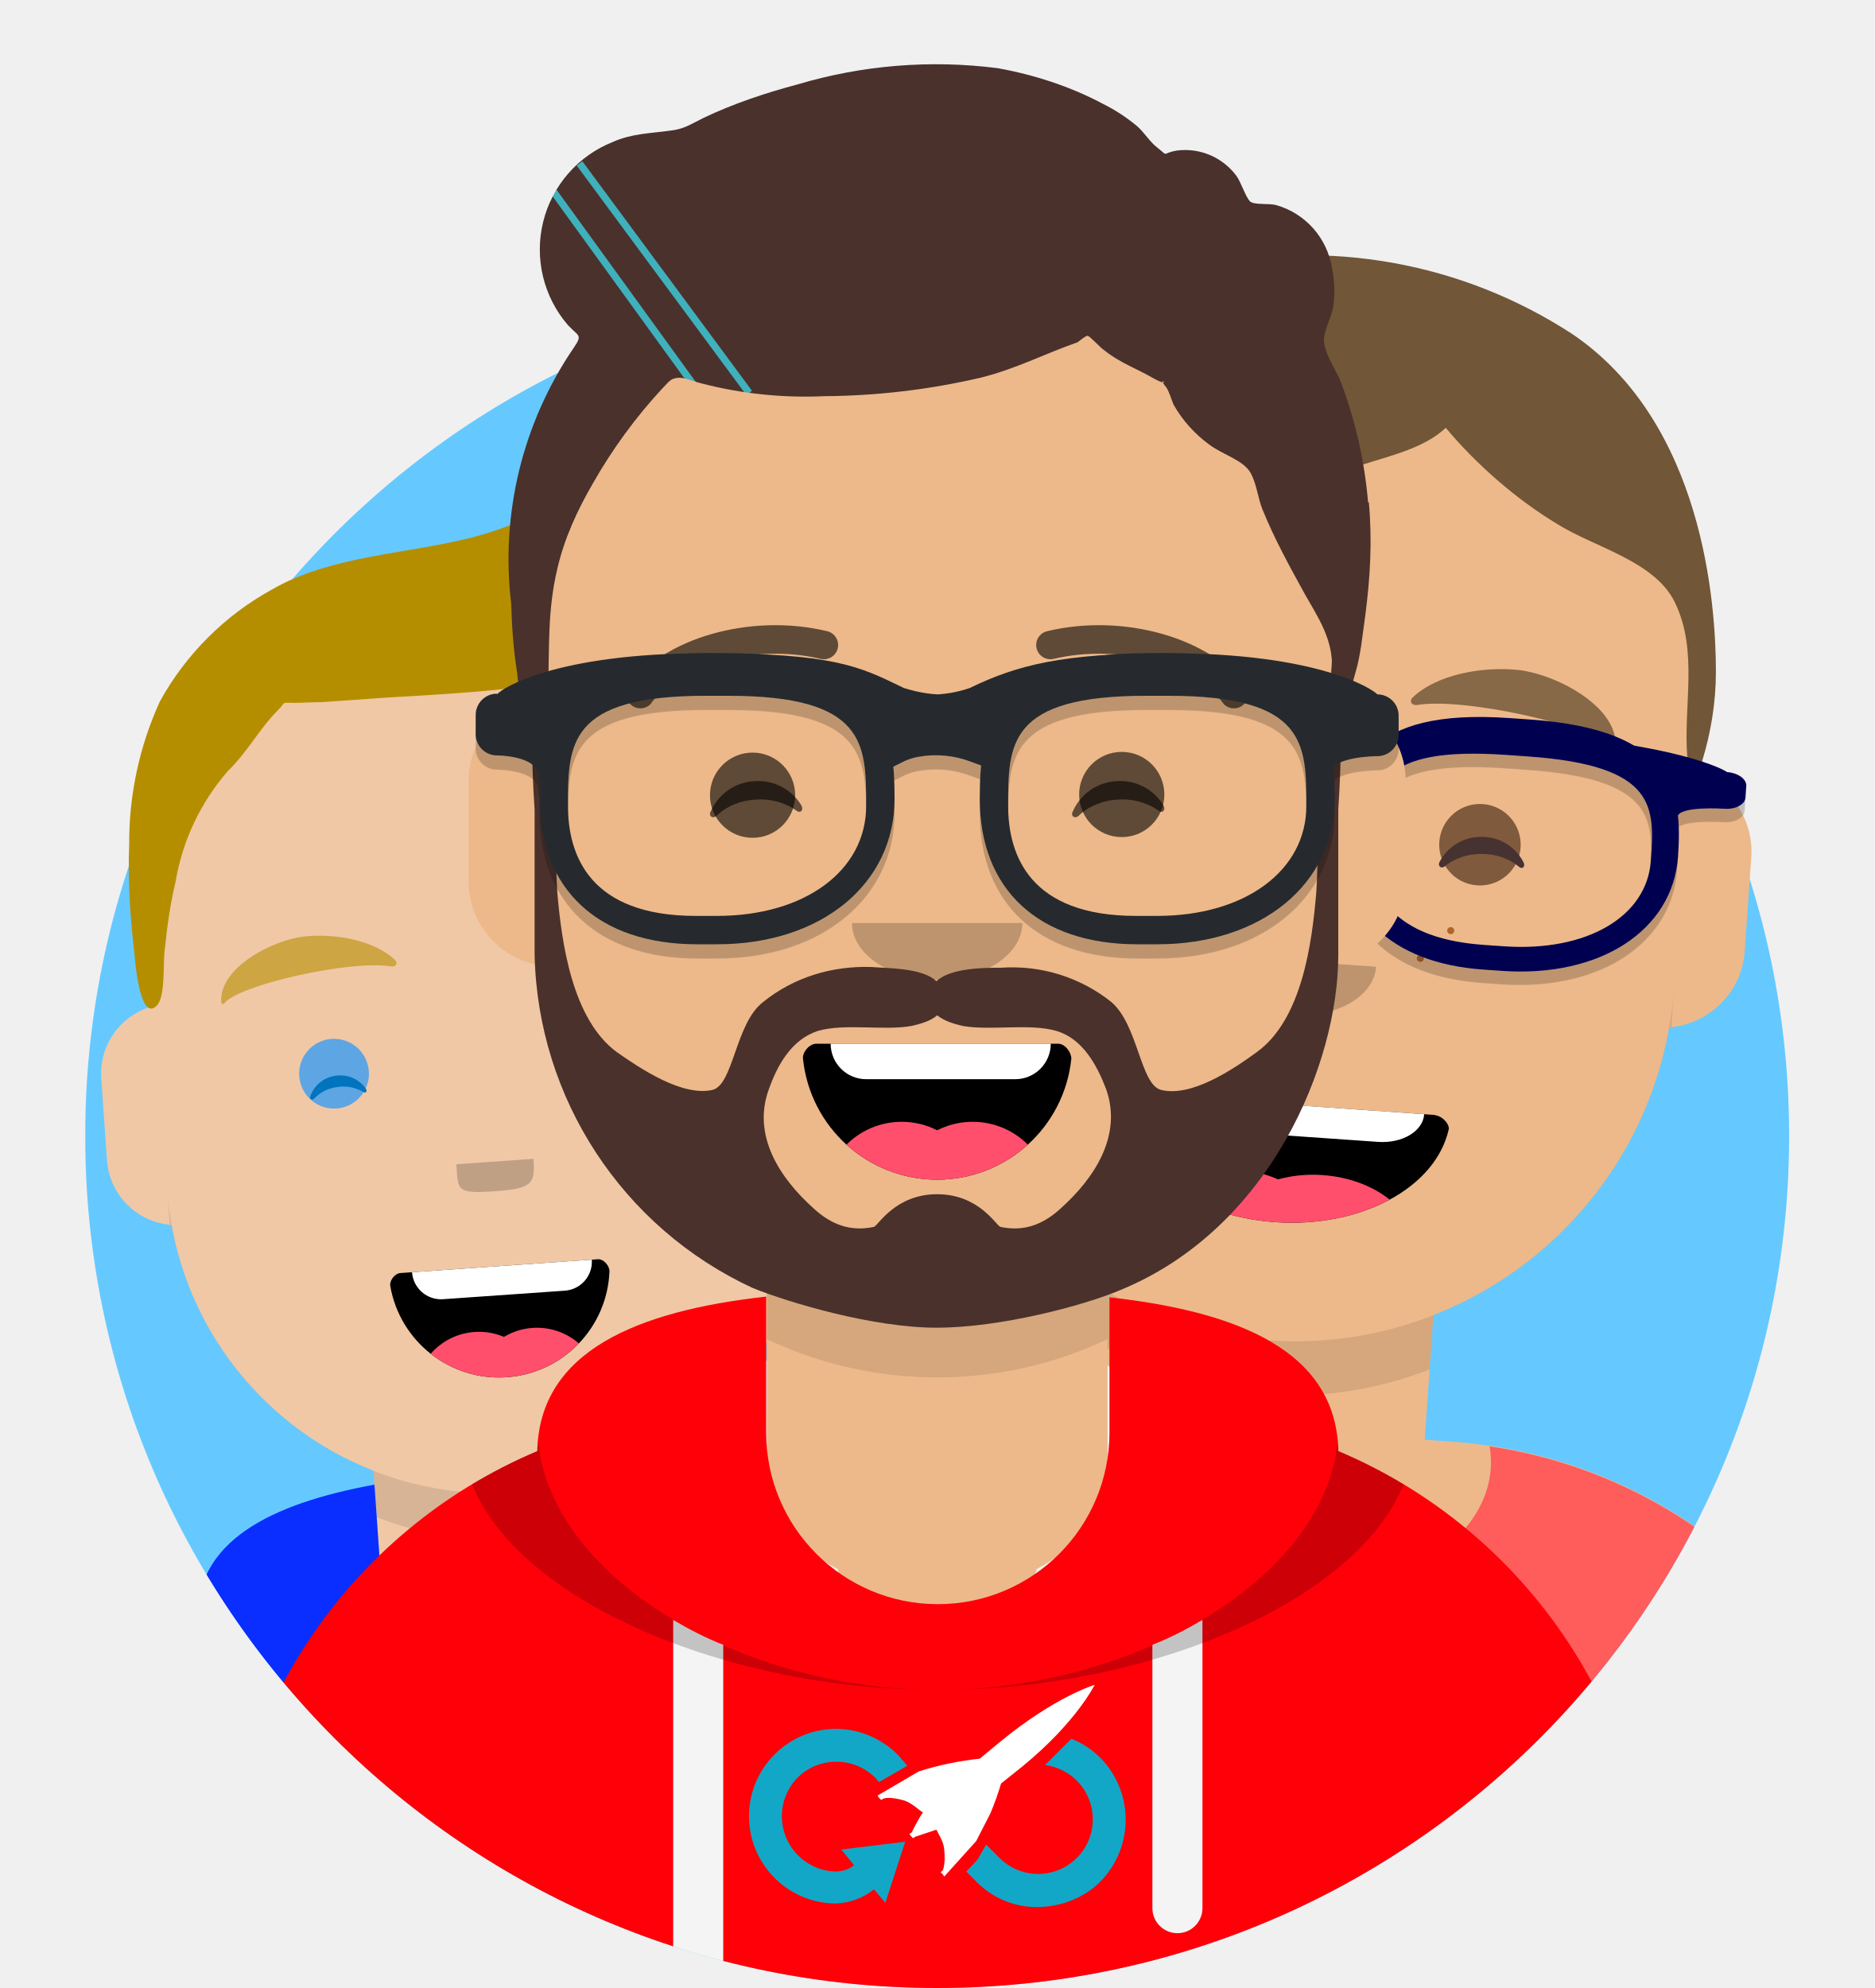
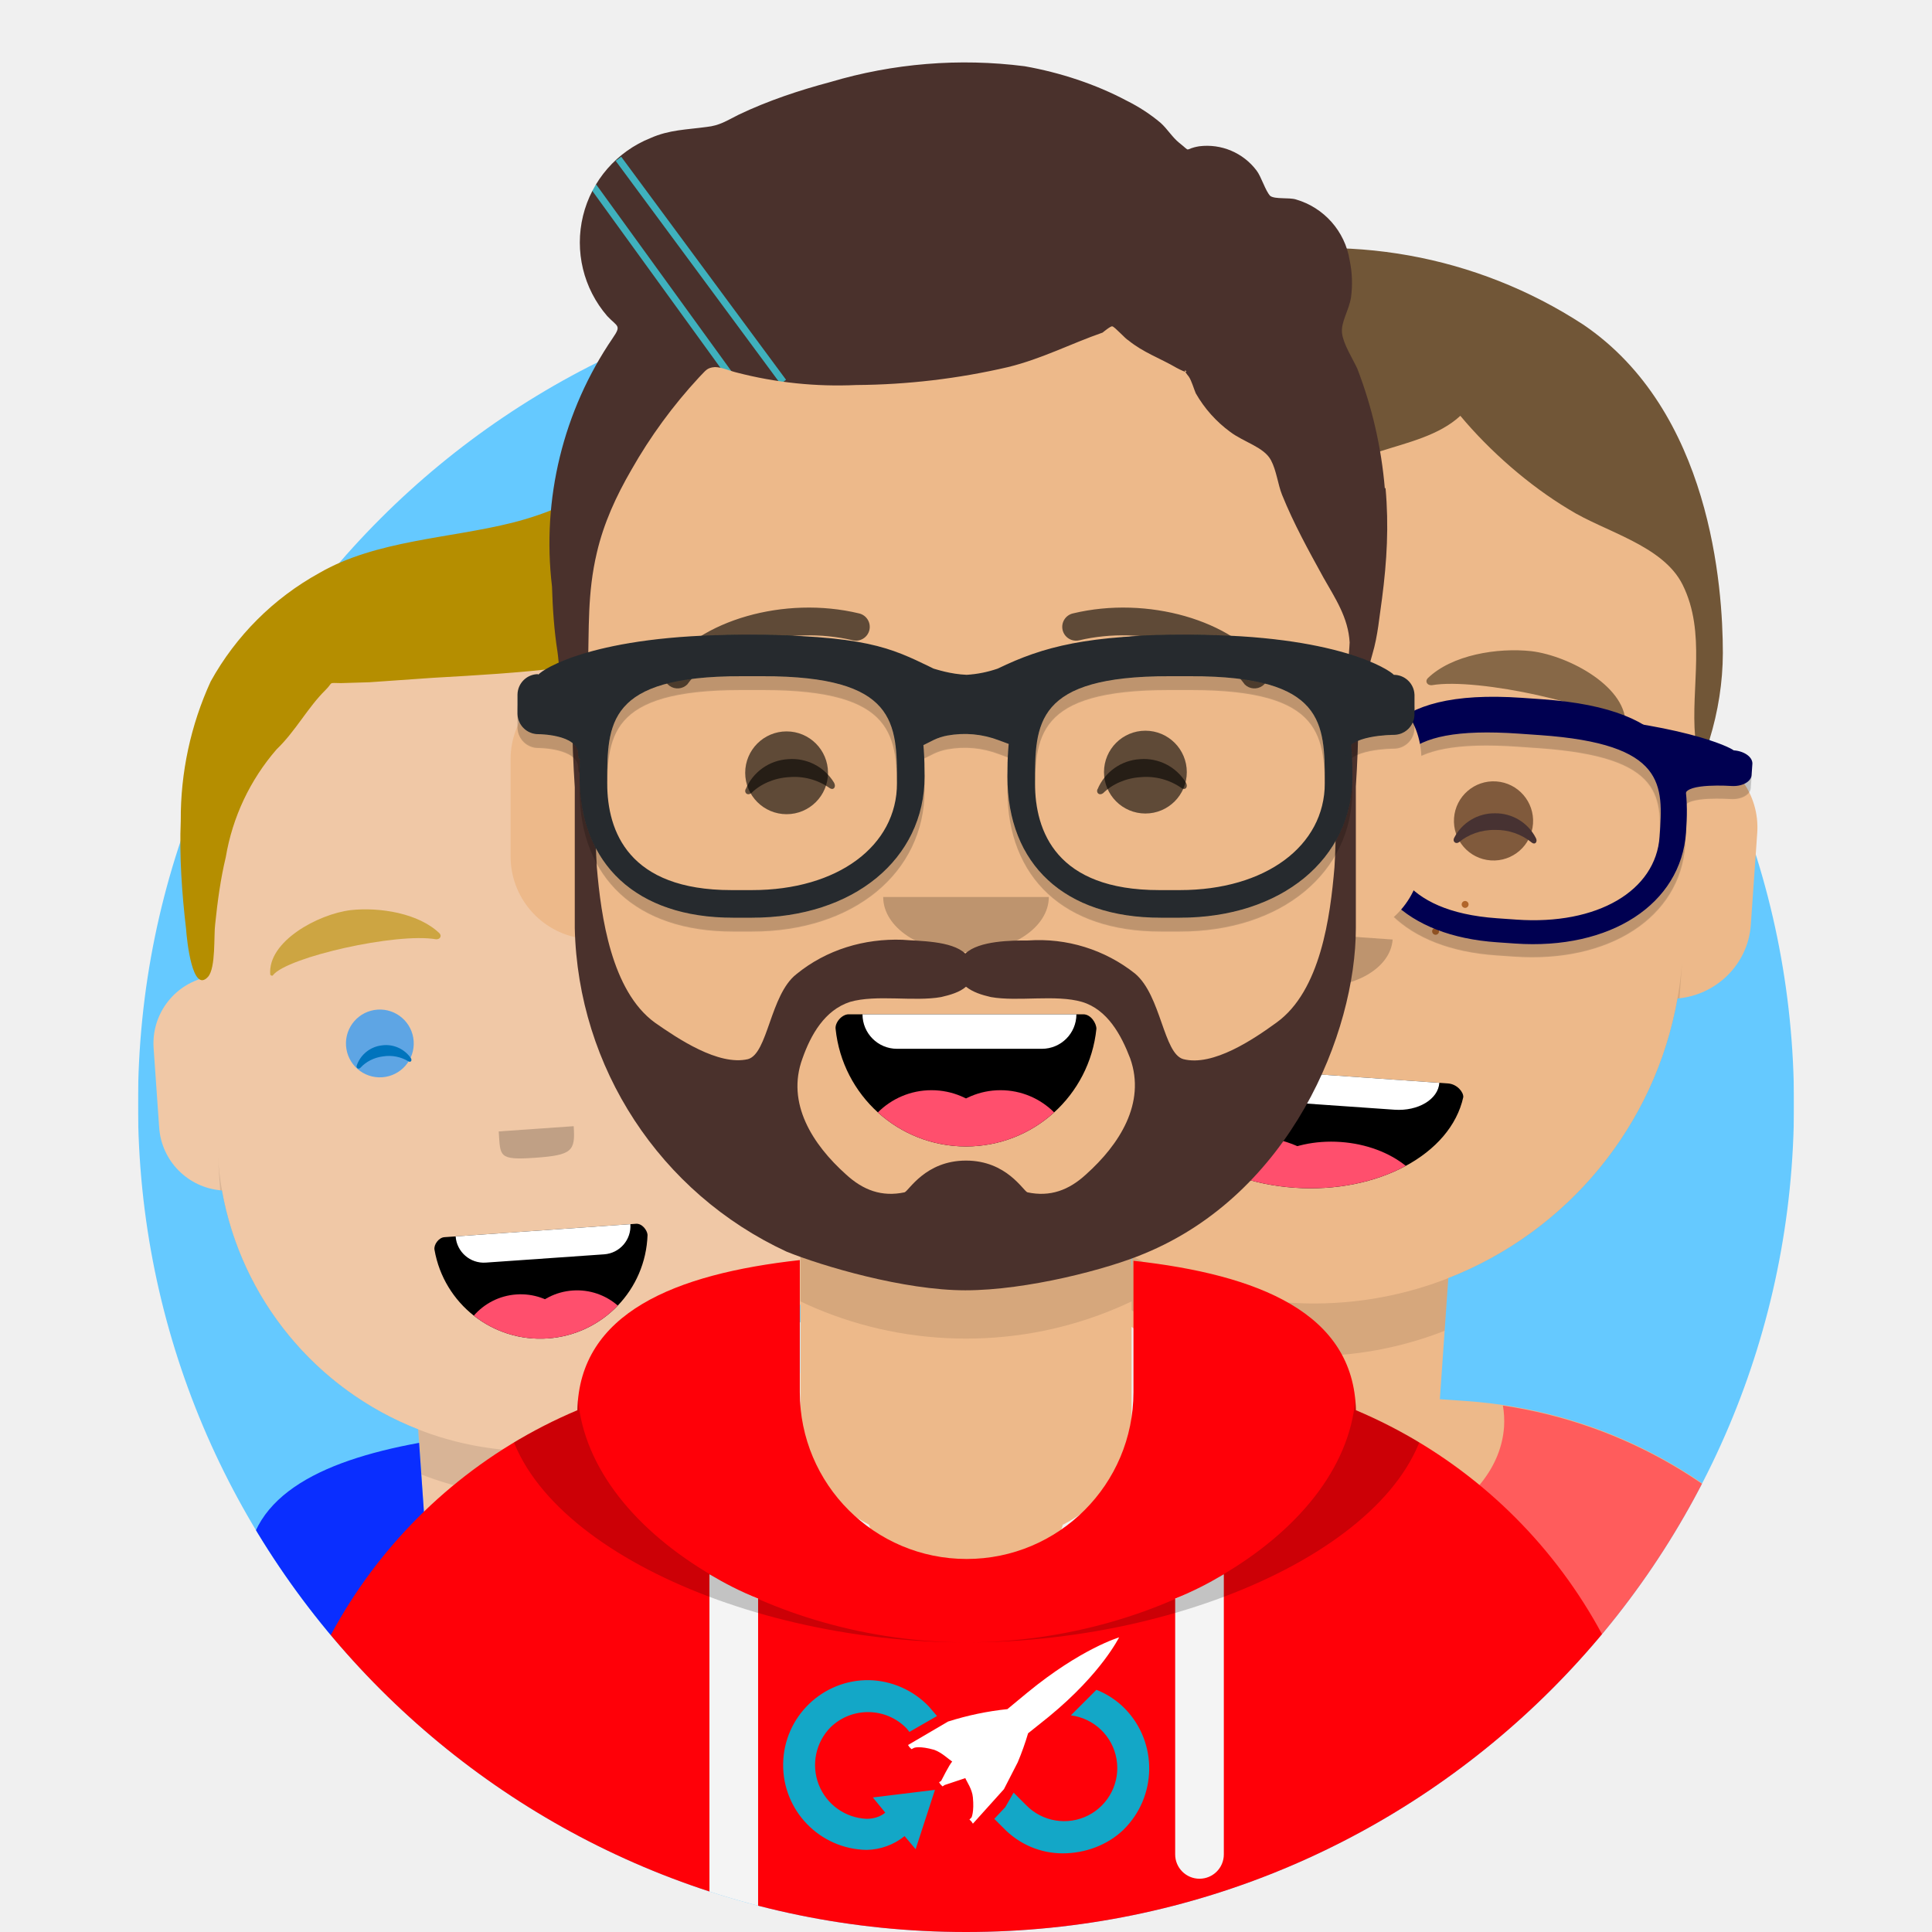
- <svg xmlns="http://www.w3.org/2000/svg" viewBox="0 0 264 280" class="avatar">
+ <svg xmlns="http://www.w3.org/2000/svg" viewBox="0 0 264 280" class="avatar" width="300" height="300">
  <g fill="none" fill-rule="evenodd">
    <g transform="translate(12 40)">
      <mask id="a" fill="#fff">
        <circle cx="120" cy="120" r="120" />
      </mask>
      <circle cx="120" cy="120" r="120" />
      <g mask="url(#a)" fill="#65C9FF">
        <path d="M0 0h240v240H0z" class="bg" />
      </g>
    </g>
    <mask id="b" fill="#fff">
      <path d="M12 160a120 120 0 0 0 240 0h12V0H0v160h12z" />
    </mask>
    <g mask="url(#b)">
      <defs>
        <path d="M0 0h264v280H0z" />
        <path d="M94.3 52h-1 1M86 36.3s0 .2 0 0m107.7 34.5a63 63 0 0 0-4-17.4c-.7-1.5-2-3.5-2.2-5.1-.2-1.6 1-3.3 1.3-5.2a16 16 0 0 0-.2-5.4 11 11 0 0 0-7.8-8.8c-1-.3-3 0-3.7-.5-.7-.7-1.3-2.8-2-3.7a9 9 0 0 0-8.3-3.5c-2.4.4-1 .9-2.9-.5-1-.8-1.7-2-2.7-2.9a24.7 24.7 0 0 0-4.9-3.2c-4.5-2.4-9.7-4.1-14.8-5a68.3 68.3 0 0 0-28.2 2.3c-4.5 1.2-9 2.7-13.2 4.7-1.8.9-2.8 1.6-4.7 1.8-2.9.4-5.4.4-8.1 1.6a16.3 16.3 0 0 0-9 21.2 14.6 14.6 0 0 0 2.7 4.6c1.5 1.6 2.1 1.3.8 3.2a52.8 52.8 0 0 0-5 9.2A65.2 65.2 0 0 0 73 85c.1 3.2.3 6.3.8 9.5.2 1.3.2 3.8 1.2 4.8a2 2 0 0 0 2 .6c1.7-.5 1.1-1.7 1.2-2.9.2-5.9-.1-11 1.3-16.9 1-4.3 2.7-8.2 5-12a72 72 0 0 1 9.8-13.4c1-1 1.1-1.4 2.3-1.5 1 0 2.3.6 3.2.8a58.3 58.3 0 0 0 17.3 1.8 100 100 0 0 0 22-2.6c4.9-1.2 9.1-3.4 13.7-5 0 0 1.2-1 1.4-.9.3 0 2 1.9 2.3 2 2.2 1.8 4.6 2.6 7 4 3 1.6.1-.8 1.8 1.3.4.6.7 1.7 1 2.4a18 18 0 0 0 5 5.6c2 1.5 4.9 2.2 5.9 4.1.8 1.5 1 3.5 1.6 5 1.7 4.2 3.8 8 6 12 1.7 3 3.6 5.8 3.8 9.4 0 1.3-1.1 8.7 1.8 6.5.4-.4 1.3-4.2 1.5-4.8.8-2.7 1-5.4 1.4-8.1.7-5.4 1-10.5.5-16" />
      </defs>
      <mask id="o" fill="#fff">
        <path d="M0 0h264v280H0z" />
      </mask>
      <g class="kids">
        <g mask="url(#mask-4)" transform="matrix(0.95387, 0.066701, -0.066701, 0.95387, 65.14445, 2.5549)" class="z">
          <g transform="translate(32 36)">
            <mask id="c" fill="#fff">
              <path d="M124 144.6V163h4a72 72 0 0 1 72 72v9H0v-9a72 72 0 0 1 72-72h4v-18.4A56 56 0 0 1 44.3 100 12 12 0 0 1 34 88V74a12 12 0 0 1 10-11.8V56a56 56 0 1 1 112 0v6.2A12 12 0 0 1 166 74v14c0 6-4.5 11-10.3 11.9a56 56 0 0 1-31.7 44.7z" />
            </mask>
            <path d="M124 144.6V163h4a72 72 0 0 1 72 72v9H0v-9a72 72 0 0 1 72-72h4v-18.4A56 56 0 0 1 44.3 100 12 12 0 0 1 34 88V74a12 12 0 0 1 10-11.8V56a56 56 0 1 1 112 0v6.2A12 12 0 0 1 166 74v14c0 6-4.5 11-10.3 11.9a56 56 0 0 1-31.7 44.7z" />
            <g mask="url(#c)" fill="#EDB98A">
              <path d="M-32 0h264v244H-32z" />
            </g>
            <path d="M156 79v23a56 56 0 1 1-112 0V79v15a56 56 0 1 0 112 0V79z" fill-opacity=".1" fill="#000" mask="url(#c)" />
          </g>
          <g transform="translate(0 170)">
            <defs>
              <path d="M165.6 29.3A72 72 0 0 1 232 101v8.9H32v-9a72 72 0 0 1 67.4-71.8c-.3 1-.4 2.2-.4 3.3C99 44.4 114 54 132.5 54S166 44.4 166 32.5c0-1.1-.1-2.2-.4-3.2z" />
            </defs>
            <mask id="d" fill="#fff">
              <path d="M165.6 29.3A72 72 0 0 1 232 101v8.9H32v-9a72 72 0 0 1 67.4-71.8 14 14 0 0 0-.4 3.3C99 44.4 114 54 132.5 54S166 44.4 166 32.5a14 14 0 0 0-.4-3.2z" />
            </mask>
            <path d="M165.6 29.3A72 72 0 0 1 232 101v8.9H32v-9a72 72 0 0 1 67.4-71.8 14 14 0 0 0-.4 3.3C99 44.4 114 54 132.5 54S166 44.4 166 32.5a14 14 0 0 0-.4-3.2z" />
            <g mask="url(#d)" fill="#FF5C5C">
              <path d="M0 0h264v110H0z" />
            </g>
            <g fill="#FFF" mask="url(#d)">
              <path d="M140.8 87.7l-7.4 7.9c1-3.6 1.8-7.6 3.2-11 .5-1 .1-1 1-1.5.6-.3 2 0 2.8 0 1.5.1 3.1.3 4.7 0-1.5 1.5-3 3-4.3 4.6m-15.3 4.1c-2.7-3.3-5.4-6.6-8.6-9.3 1.2.1 2.7 0 4 .2 1.9.4 1.8 1 2.7 3 1.5 2.9 3 5.7 4 8.8-.6-1-1.4-1.8-2-2.7m-9.2-12.5c1-1.6 1.2-3 3-3.8 2-1 5.2-.8 7.4-1-1.3 1.6-3 3.2-3.6 5.2-.9-1.7-2-3.2-3.6-4.2-.3 0 1.1 4.6 1.3 4.9-1.7-.1-3.5-.4-5.2-.1l.7-1m16.4-5c1.6 0 3.2.1 4.8.4-1.3 1.7-1.7 3.6-2.1 5.6-.5-2.2-2.2-4.4-3.8-6h1.1m-3.5 1c.3-.1 4.5 5.1 5 5.6l-9.8-.3c1.9-1.5 3-3.7 4.8-5.3m2.7 17.1l-1.2 4c-1.6-4.7-3.9-9.1-6-13.6l10 .3c-.8 3.1-1.9 6.2-2.8 9.3m7.2-17.4a36.2 36.2 0 0 1 4 4.4l1.2 1.7c-2.3-.3-4.6-.2-6.8-.2.5-2 1-4 .6-6.1l1 .2m7.7 5.6c-2.2-2.7-4.4-7.3-7.9-8-3.4-1-7.5-.5-11-.3-3.1.2-8.1-.2-10.8 1.6-1.4.9-2.5 3-3 4.5-.4 1.4.3 2.3-1.2 2.3l2.8 4a78 78 0 0 1 6.5 6.6c2.8 3.3 5.4 8.3 9.1 9.7-.7-.3 2.8-3 3.2-3.4l6.4-6.8 6-6.2c1.4-1.6 1.4-2.2-.1-4M113 72s-1-2-.8-2c-.5-.6-1-1.2-1.8-1.6-.7-.6-4.3-1.1-4.4-1.4 1.5 2.7 4.2 4.1 7 5M128.4 67.2c.1.6.4 1.2.7 1.8.1 0 1-4.2.9-4.5 0-.7-.4-4.5-1.2-4.5-1.3 0-.7 6.5-.4 7.2M155 65c-3 0-9.7 5.9-9 9a3.3 3.3 0 0 0 .5-.3c1.2-1 2.7-2 4-3.2.9-.9 2-1.6 2.8-2.6 0 0 2-2.9 1.7-2.9" />
            </g>
          </g>
          <g fill="#000">
            <g>
              <g transform="matrix(1, 0, 0, 1, 1.045807, 1.332147)">
                <circle cx="107.127" cy="122.596" r="0.523" fill-opacity="1" style="fill: rgba(165, 85, 23, 0.83);" />
                <circle cx="102.947" cy="126.975" r="0.523" fill-opacity="1" style="fill: rgba(165, 85, 23, 0.83);" />
                <circle cx="111.62" cy="126.555" r="0.523" fill-opacity="1" style="fill: rgba(165, 85, 23, 0.83);" />
              </g>
              <g transform="matrix(1, 0, 0, 1, 47.46186, 1.332147)">
                <circle cx="107.127" cy="122.596" r="0.523" fill-opacity="1" style="fill: rgba(165, 85, 23, 0.83);" />
                <circle cx="102.947" cy="126.975" r="0.523" fill-opacity="1" style="fill: rgba(165, 85, 23, 0.83);" />
                <circle cx="111.62" cy="126.555" r="0.523" fill-opacity="1" style="fill: rgba(165, 85, 23, 0.83);" />
              </g>
            </g>
            <g transform="matrix(1.300103, 0, 0, 0.908065, 61.57054, 139.3677)">
              <defs>
                <path d="M35.1 15.1a19 19 0 0 0 37.8 0c0-.8-.8-2.1-1.9-2.1H37c-1 0-2 1.2-1.9 2.1z" />
              </defs>
              <mask id="mask-2" fill="#fff">
                <path d="M35.1 15.1a19 19 0 0 0 37.8 0c0-.8-.8-2.1-1.9-2.1H37c-1 0-2 1.2-1.9 2.1z" />
              </mask>
              <path d="M35.1 15.1a19 19 0 0 0 37.8 0c0-.8-.8-2.1-1.9-2.1H37c-1 0-2 1.2-1.9 2.1z" />
              <rect fill="#FFF" mask="url(#mask-2)" x="39" y="2" width="31" height="16" rx="5" />
              <g mask="url(#mask-2)" fill="#FF4F6D">
                <circle cx="49" cy="35" r="11" />
                <circle cx="59" cy="35" r="11" />
              </g>
            </g>
            <path d="M120 130c0 4.4 5.4 8 12 8s12-3.6 12-8" fill-opacity=".2" />
            <g transform="translate(76 89)" fill-opacity=".6">
              <circle cx="30" cy="22" r="6" class="eye-open" fill-opacity="1" fill="#805a3c" />
              <circle cx="82" cy="22" r="6" class="eye-open" fill-opacity="1" fill="#805a3c" />
            </g>
            <g fill-opacity=".6" class="eyebrows" fill="#7a5c28">
              <path d="M 101.935 84.934 C 96.135 85.234 86.835 89.434 86.935 95.334 C 87.035 95.534 87.335 95.634 87.435 95.434 C 90.235 92.434 109.735 89.434 116.635 91.134 C 117.335 91.234 117.735 90.634 117.335 90.134 C 113.935 86.334 107.135 84.734 101.935 84.934 M 161.935 84.934 C 167.735 85.234 177.035 89.434 176.935 95.334 C 176.835 95.534 176.535 95.634 176.435 95.434 C 173.635 92.434 154.135 89.434 147.235 91.134 C 146.535 91.234 146.135 90.634 146.535 90.134 C 149.935 86.334 156.735 84.734 161.935 84.934" style="fill: rgb(110, 84, 54); fill-opacity: 0.8;" />
            </g>
            <path d="M 99.926 114.001 C 100.947 111.592 103.252 109.974 105.865 109.832 C 108.44 109.625 110.913 110.884 112.261 113.087 C 112.66 113.658 112.261 114.23 111.747 113.887 C 110.087 112.711 108.063 112.165 106.036 112.345 C 103.924 112.459 102.039 113.316 100.725 114.572 C 100.268 114.972 99.698 114.572 99.926 114.001 Z" class="right-eye eye-closed" fill="#473232" />
            <path d="M 152.217 114.001 C 153.238 111.592 155.542 109.974 158.156 109.832 C 160.731 109.625 163.204 110.884 164.553 113.087 C 164.952 113.658 164.553 114.229 164.038 113.887 C 162.378 112.711 160.354 112.165 158.327 112.345 C 156.215 112.459 154.33 113.316 153.016 114.572 C 152.56 114.972 151.989 114.572 152.217 114.001 Z" class="left-eye eye-closed" fill="#473232" />
          </g>
          <defs>
            <path d="M0 0h264v280H0z" />
            <path d="M167.3 35a71.5 71.5 0 0 0-55.3-6c-15 3.8-24 14.7-31.6 30.6-3.8 7.9-6 17.2-6.4 25.9-.1 3.4.3 7 1.3 10.2.3 1.2 2.1 5.4 2.6 2 .2-1.1-.4-2.7-.5-3.9a40.5 40.5 0 0 1 7.4-25c6.4-8.3 17.5-8.8 26.3-13.3-.8 1.4-3.7 3.6-2.7 5.2.7 1.1 3.3.8 4.6.8 3.4-.1 6.7-.7 10-1.2 5.3-.7 10.1-2.2 15-4 4-1.6 8.7-3 11.7-6.2 4.8 5 11.1 9.8 17.4 13 5.6 3 14.6 4.4 18 10.2 4.1 7 2.3 15.4 3.5 22.9.5 2.9 1.6 2.8 2.2.2 1-4.3 1.4-8.8 1.1-13.2-.7-10-4.4-36.5-24.6-48.2z" />
          </defs>
          <g transform="translate(-1)">
            <mask id="f" fill="#fff">
              <path d="M167.3 35a71.5 71.5 0 0 0-55.3-6c-15 3.8-24 14.7-31.6 30.6-3.8 7.9-6 17.2-6.4 25.9-.1 3.4.3 7 1.3 10.2.3 1.2 2.1 5.4 2.6 2 .2-1.1-.4-2.7-.5-3.9a40.2 40.2 0 0 1 1.8-13.3c1.3-4 3-8.3 5.6-11.7 6.4-8.3 17.5-8.8 26.3-13.3-.8 1.4-3.7 3.6-2.7 5.2.7 1.1 3.3.8 4.6.8 3.4-.1 6.7-.7 10-1.2 5.3-.7 10.1-2.2 15-4 4-1.6 8.7-3 11.7-6.2 4.8 5 11.1 9.8 17.4 13 5.6 3 14.6 4.4 18 10.2 4.1 7 2.3 15.4 3.5 22.9.5 2.8 1.6 2.8 2.2.2 1-4.3 1.4-8.8 1.1-13.2-.7-10-4.4-36.5-24.6-48.2z" />
            </mask>
            <path d="M167.3 35a71.5 71.5 0 0 0-55.3-6c-15 3.8-24 14.7-31.6 30.6-3.8 7.9-6 17.2-6.4 25.9-.1 3.4.3 7 1.3 10.2.3 1.2 2.1 5.4 2.6 2 .2-1.1-.4-2.7-.5-3.9a40.2 40.2 0 0 1 1.8-13.3c1.3-4 3-8.3 5.6-11.7 6.4-8.3 17.5-8.8 26.3-13.3-.8 1.4-3.7 3.6-2.7 5.2.7 1.1 3.3.8 4.6.8 3.4-.1 6.7-.7 10-1.2 5.3-.7 10.1-2.2 15-4 4-1.6 8.7-3 11.7-6.2 4.8 5 11.1 9.8 17.4 13 5.6 3 14.6 4.4 18 10.2 4.1 7 2.3 15.4 3.5 22.9.5 2.8 1.6 2.8 2.2.2 1-4.3 1.4-8.8 1.1-13.2-.7-10-4.4-36.5-24.6-48.2z" />
            <g mask="url(#f)" fill="#4A312C">
              <path d="M0 0h264v280H0z" style="fill: rgb(113, 86, 55);" />
            </g>
          </g>
          <g transform="matrix(0.991285, 0, 0, 0.991285, 61.72019, 85.15029)">
            <defs>
              <filter x="-.8%" y="-2.4%" width="101.5%" height="109.8%" filterUnits="objectBoundingBox" id="filter-1">
                <feOffset dy="2" in="SourceAlpha" result="shadowOffsetOuter1" />
                <feColorMatrix values="0 0 0 0 0 0 0 0 0 0 0 0 0 0 0 0 0 0 0.2 0" in="shadowOffsetOuter1" result="shadowMatrixOuter1" />
                <feMerge>
                  <feMergeNode in="shadowMatrixOuter1" />
                  <feMergeNode in="SourceGraphic" />
                </feMerge>
              </filter>
            </defs>
            <g filter="url(#filter-1)" transform="translate(6 7)" fill="#252C2F" fill-rule="nonzero">
              <path d="M 33.913 37.551 L 31.123 37.551 C 17.271 37.551 9 30.497 9 18.775 C 9 9.249 10.793 0 32.419 0 L 35.409 0 C 57.033 0 58.827 9.249 58.827 18.775 C 58.827 29.766 48.562 37.551 33.913 37.551 Z M 32.319 5.495 C 12.987 5.495 12.987 11.723 12.987 19.691 C 12.987 26.102 16.076 33.887 30.924 33.887 L 33.913 33.887 C 46.271 33.887 54.841 28.026 54.841 19.691 C 54.841 11.723 54.841 5.495 35.508 5.495 L 32.319 5.495 Z M 95.698 37.551 L 92.908 37.551 C 79.057 37.551 70.785 30.497 70.785 18.775 C 70.785 9.249 72.579 0 94.204 0 L 97.194 0 C 118.817 0 120.612 9.249 120.612 18.775 C 120.612 29.766 110.347 37.551 95.698 37.551 Z M 94.105 5.495 C 74.772 5.495 74.772 11.723 74.772 19.691 C 74.772 26.102 77.86 33.887 92.708 33.887 L 95.698 33.887 C 108.056 33.887 116.626 28.026 116.626 19.691 C 116.626 11.723 116.626 5.495 97.293 5.495 L 94.105 5.495 Z" style="fill: rgb(0, 0, 81);" />
              <path d="M 3 5.751 C 3.6 5.249 11.2 2.11 32.5 2.11 C 50.4 2.11 54.1 3.303 59.9 5.061 L 60.3 5.186 C 60.7 5.249 62.7 5.688 65.1 5.751 C 66.634 5.691 68.148 5.501 69.6 5.186 C 76.2 3.177 82.6 2.11 97.5 2.11 C 118.8 2.11 126.4 5.312 127 5.751 C 128.619 5.751 129.946 6.556 130 7.572 L 130 9.329 C 130 10.37 128.657 11.213 127 11.213 C 127 11.213 120.1 11.213 120.1 12.971 C 120.1 14.791 118.1 10.334 118.1 9.329 L 118.1 7.572 C 114.6 6.756 108.1 5.061 97.5 5.061 C 89.676 4.892 81.889 5.814 74.7 7.76 L 74.7 9.016 L 72.5 12.343 L 69.8 11.715 C 67.412 11.138 64.817 10.986 62.3 11.275 C 61.644 11.351 61.006 11.477 60.4 11.653 L 57.8 12.469 L 55.1 9.204 L 55.2 7.76 L 55.3 7.634 C 51 6.505 47 5.123 32.5 5.123 C 21.9 5.123 15.5 6.756 11.8 7.634 L 11.8 9.329 C 11.8 10.334 8.8 14.791 8.8 12.971 C 8.8 11.15 3 11.15 3 11.15 C 1.381 11.151 0.054 10.345 0 9.329 L 0 7.572 C 0 6.531 1.343 5.688 3 5.688 Z" style="fill: rgb(0, 0, 81); stroke-width: 1px;" />
            </g>
          </g>
        </g>
        <g mask="url(#mask-4)" transform="matrix(0.816866, -0.057121, 0.057121, 0.816866, -45.93461, 65.79064)" class="g">
          <g transform="translate(32 36)">
            <mask id="g" fill="#fff">
              <path d="M124 144.6V163h4a72 72 0 0 1 72 72v9H0v-9a72 72 0 0 1 72-72h4v-18.4A56 56 0 0 1 44.3 100 12 12 0 0 1 34 88V74a12 12 0 0 1 10-11.8V56a56 56 0 1 1 112 0v6.2A12 12 0 0 1 166 74v14c0 6-4.5 11-10.3 11.9a56 56 0 0 1-31.7 44.7z" />
            </mask>
            <path d="M124 144.6V163h4a72 72 0 0 1 72 72v9H0v-9a72 72 0 0 1 72-72h4v-18.4A56 56 0 0 1 44.3 100 12 12 0 0 1 34 88V74a12 12 0 0 1 10-11.8V56a56 56 0 1 1 112 0v6.2A12 12 0 0 1 166 74v14c0 6-4.5 11-10.3 11.9a56 56 0 0 1-31.7 44.7z" />
            <g mask="url(#g)" fill="#FFDBB4">
              <path d="M-32 0h264v244H-32z" style="fill: rgb(240, 200, 166);" />
            </g>
            <path d="M156 79v23a56 56 0 1 1-112 0V79v15a56 56 0 1 0 112 0V79z" fill-opacity=".1" fill="#000" mask="url(#g)" />
          </g>
          <g transform="translate(0 170)">
            <defs>
              <path d="M108 13c-18 2-31.7 7.6-32 21.6A72 72 0 0 0 32 101v9h200v-9a72 72 0 0 0-44-66.4c-.3-14-14-19.5-32-21.5V32a24 24 0 1 1-48 0V13z" />
            </defs>
            <mask id="h" fill="#fff">
              <path d="M108 13c-18 2-31.7 7.6-32 21.6A72 72 0 0 0 32 101v9h200v-9a72 72 0 0 0-44-66.4c-.3-14-14-19.5-32-21.5V32a24 24 0 1 1-48 0V13z" />
            </mask>
            <path d="M108 13c-18 2-31.7 7.6-32 21.6A72 72 0 0 0 32 101v9h200v-9a72 72 0 0 0-44-66.4c-.3-14-14-19.5-32-21.5V32a24 24 0 1 1-48 0V13z" />
            <g mask="url(#h)" fill="#65C9FF">
              <path d="M0 0h264v110H0z" style="fill: rgb(10, 46, 255);" />
            </g>
            <path d="M102 61.7V110h-7V58.2c2.2 1.3 4.5 2.5 7 3.5zm67-3.5v40.3a3.5 3.5 0 1 1-7 0V61.7c2.5-1 4.8-2.2 7-3.5z" fill="#F4F4F4" mask="url(#h)" />
            <path d="M91 12.7c-15 2.9-25.5 8.5-25.5 19.6C65.5 52 98.5 68 132 68s66.5-16 66.5-35.7c0-11-10.4-16.7-25.5-19.6 9.1 3.4 15 9 15 18.4 0 20.4-27.8 36.9-56 36.9S76 51.5 76 31c0-9.3 5.9-15 15-18.3z" fill-opacity=".2" fill="#000" mask="url(#h)" />
          </g>
          <g fill="#000">
            <g transform="translate(78 134)">
              <defs>
                <path d="M35.1 15.1a19 19 0 0 0 37.8 0c0-.8-.8-2.1-1.9-2.1H37c-1 0-2 1.2-1.9 2.1z" />
              </defs>
              <mask id="i" fill="#fff">
                <path d="M35.1 15.1a19 19 0 0 0 37.8 0c0-.8-.8-2.1-1.9-2.1H37c-1 0-2 1.2-1.9 2.1z" />
              </mask>
              <path d="M35.1 15.1a19 19 0 0 0 37.8 0c0-.8-.8-2.1-1.9-2.1H37c-1 0-2 1.2-1.9 2.1z" />
              <rect fill="#FFF" mask="url(#i)" x="39" y="2" width="31" height="16" rx="5" />
              <g mask="url(#i)" fill="#FF4F6D">
                <circle cx="49" cy="35" r="11" />
                <circle cx="59" cy="35" r="11" />
              </g>
            </g>
            <path d="M125.9 129c0 4.4-.5 5.1 6.1 5.1s7.2-.7 7.2-5.1" fill-opacity=".2" />
            <g transform="translate(76 90)" fill-opacity=".6">
              <circle cx="30" cy="22" r="6" class="eye-open" fill-opacity="1" fill="#5ea5e4" />
              <circle cx="82" cy="22" r="6" class="eye-open" fill="#5ea5e4" fill-opacity="1" />
            </g>
            <g fill-opacity=".6" class="eyebrows" fill="#7a5c28">
              <path d="M102.5 88.1c-5.8.3-15.1 4.5-15 10.4.1.2.4.3.5.1 2.8-3 22.3-6 29.2-4.3.7.1 1.1-.5.7-1-3.4-3.8-10.2-5.4-15.4-5.2M162.5 88.1c5.8.3 15.1 4.5 15 10.4-.1.2-.4.3-.5.1-2.8-3-22.3-6-29.2-4.3-.7.1-1.1-.5-.7-1 3.4-3.8 10.2-5.4 15.4-5.2" style="fill: rgb(181, 142, 0);" />
            </g>
            <path d="M 152.936 115.614 C 153.73 113.738 155.525 112.478 157.559 112.369 C 159.564 112.207 161.489 113.186 162.538 114.902 C 162.85 115.346 162.538 115.792 162.138 115.526 C 160.846 114.61 159.27 114.184 157.693 114.326 C 156.047 114.414 154.581 115.081 153.557 116.058 C 153.201 116.37 152.757 116.058 152.936 115.614 Z" class="left-eye eye-closed" fill="#0074bd" />
            <path d="M 101.645 115.614 C 102.44 113.738 104.234 112.479 106.269 112.369 C 108.273 112.207 110.198 113.187 111.248 114.902 C 111.559 115.347 111.248 115.792 110.848 115.525 C 109.555 114.61 107.98 114.184 106.402 114.325 C 104.757 114.413 103.29 115.08 102.268 116.058 C 101.912 116.37 101.468 116.058 101.645 115.614 Z" class="right-eye eye-closed" fill="#0074bd" />
          </g>
          <defs>
            <path d="M0 0h264v280H0z" />
            <path d="M180.1 40c-2.7-2.9-6-5.3-9-7.7l-2-1.6c-.2-.1-1.8-1.2-2-1.6-.4-1-.2-.3-.1-1.5 0-1.4 3.1-5.7.8-6.7-1-.4-2.8.8-3.7 1.1-1.9.8-3.8 1.4-5.8 2 1-2 2.8-5.6-.6-4.6-2.6.7-5 2.7-7.6 3.7.8-1.5 4.3-5.9 1.2-6.1-1 0-3.8 1.8-4.9 2.1-3.1 1.2-6.3 2-9.6 2.6-11.2 2-24.3 1.4-34.7 6.5A49 49 0 0 0 81.6 46a58.4 58.4 0 0 0-7 24.2c-.7 6.3-.7 12.8-.4 19.2 0 2 .3 11.6 3.3 8.7 1.5-1.5 1.5-7.3 1.9-9.2.7-4 1.5-7.9 2.7-11.7a38.9 38.9 0 0 1 10.3-18.4c3.6-3 6-7 9.4-9.9 1.5-1.3.4-1.2 2.8-1l5 .2h11.3c7.7.1 15.3.2 23-.2l10.1-.6c1.9-.1 5.3-1.4 6.8-.4 1.4.8 3 3.6 4 4.7 2.4 2.7 5.2 4.7 8 7A29.8 29.8 0 0 1 183.6 76c1.8 7.2 1.3 13.8 3.5 20.8.4 1.2 1.4 3.3 2.7 1.4.2-.3.2-2.3.2-3.4 0-4.5 1.1-7.9 1.1-12.4 0-13.9-.5-32-10.9-42.5z" />
          </defs>
          <mask id="j" fill="#fff">
            <path d="M0 0h264v280H0z" />
          </mask>
          <g mask="url(#j)">
            <path d="M179.2 40c-2.8-2.9-6-5.3-9.1-7.7l-2-1.6c-.2-.1-1.8-1.2-2-1.6-.4-1-.2-.3-.1-1.5 0-1.4 3.1-5.7.8-6.7-1-.4-2.8.8-3.7 1.1-1.9.8-3.8 1.4-5.8 2 1-2 2.8-5.6-.6-4.6-2.6.7-5 2.7-7.6 3.7.8-1.5 4.3-5.9 1.2-6.1-1 0-3.8 1.8-4.9 2.1a56 56 0 0 1-9.6 2.6c-11.2 2-24.3 1.4-34.7 6.5A49 49 0 0 0 80.6 46a58.4 58.4 0 0 0-7 24.2c-.7 6.3-.7 12.8-.4 19.2 0 2 .3 11.6 3.3 8.7 1.5-1.5 1.5-7.3 1.9-9.2.7-4 1.5-7.9 2.7-11.7a38.9 38.9 0 0 1 10.3-18.4c3.6-3 6-7 9.4-9.9 1.5-1.3.4-1.2 2.8-1l5 .2h11.3c7.7.1 15.3.2 23-.2l10.1-.6c1.9-.1 5.3-1.4 6.8-.4 1.4.8 3 3.6 4 4.7 2.4 2.7 5.2 4.7 8 7A29.8 29.8 0 0 1 182.6 76c1.8 7.2 1.3 13.8 3.5 20.8.4 1.2 1.4 3.3 2.7 1.4.2-.3.2-2.3.2-3.4 0-4.5 1.1-7.9 1.1-12.4 0-13.9-.5-32-10.8-42.5z" />
            <g mask="url(#k)" fill="#724133" transform="translate(-1)">
              <path d="M0 0h264v280H0z" style="fill: rgb(181, 142, 0);" />
            </g>
            <g transform="translate(-1)">
              <mask id="k" fill="#fff">
                <path d="M180.2 40c-2.8-2.9-6-5.3-9.1-7.7l-2-1.6c-.2-.1-1.8-1.2-2-1.6-.4-1-.2-.3-.1-1.5 0-1.4 3.1-5.7.8-6.7-1-.4-2.8.8-3.7 1.1-1.9.8-3.8 1.4-5.8 2 1-2 2.8-5.6-.6-4.6-2.6.7-5 2.7-7.6 3.7.8-1.5 4.3-5.9 1.2-6.1-1 0-3.8 1.8-4.9 2.1a56 56 0 0 1-9.6 2.6c-11.2 2-24.3 1.4-34.7 6.5A49 49 0 0 0 81.6 46a58.4 58.4 0 0 0-7 24.2c-.7 6.3-.7 12.8-.4 19.2 0 2 .3 11.6 3.3 8.7 1.5-1.5 1.5-7.3 1.9-9.2.7-4 1.5-7.9 2.7-11.7a38.9 38.9 0 0 1 10.3-18.4c3.6-3 6-7 9.4-9.9 1.5-1.3.4-1.2 2.8-1l5 .2h11.3c7.7.1 15.3.2 23-.2l10.1-.6c1.9-.1 5.3-1.4 6.8-.4 1.4.8 3 3.6 4 4.7 2.4 2.7 5.2 4.7 8 7A29.8 29.8 0 0 1 183.6 76c1.8 7.2 1.3 13.8 3.5 20.8.4 1.2 1.4 3.3 2.7 1.4.2-.3.2-2.3.2-3.4 0-4.5 1.1-7.9 1.1-12.4 0-13.9-.5-32-10.8-42.5z" />
              </mask>
            </g>
          </g>
        </g>
      </g>
      <g class="boris">
        <g transform="translate(32 36)">
          <mask id="l" fill="#fff">
            <path d="M124 144.6V163h4a72 72 0 0 1 72 72v9H0v-9a72 72 0 0 1 72-72h4v-18.4A56 56 0 0 1 44.3 100 12 12 0 0 1 34 88V74a12 12 0 0 1 10-11.8V56a56 56 0 1 1 112 0v6.2A12 12 0 0 1 166 74v14c0 6-4.5 11-10.3 11.9a56 56 0 0 1-31.7 44.7z" />
          </mask>
          <path d="M124 144.6V163h4a72 72 0 0 1 72 72v9H0v-9a72 72 0 0 1 72-72h4v-18.4A56 56 0 0 1 44.3 100 12 12 0 0 1 34 88V74a12 12 0 0 1 10-11.8V56a56 56 0 1 1 112 0v6.2A12 12 0 0 1 166 74v14c0 6-4.5 11-10.3 11.9a56 56 0 0 1-31.7 44.7z" />
          <g mask="url(#l)" fill="#EDB98A">
            <path d="M-32 0h264v244H-32z" />
          </g>
          <path d="M156 79v23a56 56 0 1 1-112 0V79v15a56 56 0 1 0 112 0V79z" fill-opacity=".1" fill="#000" mask="url(#l)" />
        </g>
        <g transform="translate(0 170)" class="bs-shirt">
          <defs>
            <path d="M105.2 29H104a72 72 0 0 0-72 72v9h200v-9a72 72 0 0 0-72-72h-1.2l.2 3c0 13.9-12 25-27 25S105 46 105 32c0-1 0-2 .2-3z" />
          </defs>
          <mask id="m" fill="#fff">
            <path d="M105.2 29H104a72 72 0 0 0-72 72v9h200v-9a72 72 0 0 0-72-72h-1.2l.2 3c0 13.9-12 25-27 25S105 46 105 32c0-1 0-2 .2-3z" />
          </mask>
          <path d="M105.2 29H104a72 72 0 0 0-72 72v9h200v-9a72 72 0 0 0-72-72h-1.2l.2 3c0 13.9-12 25-27 25S105 46 105 32c0-1 0-2 .2-3z" />
          <g mask="url(#m)" fill="#FF488E">
            <path d="M0 0h264v110H0z" class="shirt" />
          </g>
          <path d="M156 22.3c6.2 4.5 10 10.8 10 17.7 0 7.2-4.1 13.7-10.8 18.3l-5.6-4.4-4.6.3 1-3.1V51c6-3.1 10-8.3 10-14.1V22.3zm-48-.7c-6.8 4.6-11 11.1-11 18.4 0 7.4 4.4 14 11.3 18.7l6.1-4.8 4.6.3-1-3.1V51c-6-3.1-10-8.3-10-14.1V21.6z" fill="#F2F2F2" />
        </g>
        <g transform="matrix(1.007409, 0, 0, 1.007409, -0.88548, 169.5236)" class="bs-hoodie">
          <defs>
            <path d="M108 13c-18 2-31.7 7.6-32 21.6A72 72 0 0 0 32 101v9h200v-9a72 72 0 0 0-44-66.4c-.3-14-14-19.5-32-21.5V32a24 24 0 1 1-48 0V13z" />
          </defs>
          <mask id="mask-1" fill="#fff">
            <path d="M108 13c-18 2-31.7 7.6-32 21.6A72 72 0 0 0 32 101v9h200v-9a72 72 0 0 0-44-66.4c-.3-14-14-19.5-32-21.5V32a24 24 0 1 1-48 0V13z" />
          </mask>
          <path d="M108 13c-18 2-31.7 7.6-32 21.6A72 72 0 0 0 32 101v9h200v-9a72 72 0 0 0-44-66.4c-.3-14-14-19.5-32-21.5V32a24 24 0 1 1-48 0V13z" />
          <g mask="url(#mask-1)" fill="#65C9FF">
            <path d="M0 0h264v110H0z" style="fill: rgb(255, 0, 8);" />
          </g>
          <path d="M102 61.7V110h-7V58.2c2.2 1.3 4.5 2.5 7 3.5zm67-3.5v40.3a3.5 3.5 0 1 1-7 0V61.7c2.5-1 4.8-2.2 7-3.5z" fill="#F4F4F4" mask="url(#mask-1)" />
          <path d="M91 12.7c-15 2.9-25.5 8.5-25.5 19.6C65.5 52 98.5 68 132 68s66.5-16 66.5-35.7c0-11-10.4-16.7-25.5-19.6 9.1 3.4 15 9 15 18.4 0 20.4-27.8 36.9-56 36.9S76 51.5 76 31c0-9.3 5.9-15 15-18.3z" fill-opacity=".2" fill="#000" mask="url(#mask-1)" />
        </g>
        <g fill="#000">
          <g transform="translate(78 134)">
            <defs>
              <path d="M35.1 15.1a19 19 0 0 0 37.8 0c0-.8-.8-2.1-1.9-2.1H37c-1 0-2 1.2-1.9 2.1z" />
            </defs>
            <mask id="n" fill="#fff">
              <path d="M35.1 15.1a19 19 0 0 0 37.8 0c0-.8-.8-2.1-1.9-2.1H37c-1 0-2 1.2-1.9 2.1z" />
            </mask>
            <path d="M35.1 15.1a19 19 0 0 0 37.8 0c0-.8-.8-2.1-1.9-2.1H37c-1 0-2 1.2-1.9 2.1z" />
            <rect fill="#FFF" mask="url(#n)" x="39" y="2" width="31" height="16" rx="5" />
            <g mask="url(#n)" fill="#FF4F6D">
              <g transform="translate(38 24)">
                <circle cx="11" cy="11" r="11" />
                <circle cx="21" cy="11" r="11" />
              </g>
            </g>
          </g>
          <path d="M120 130c0 4.4 5.4 8 12 8s12-3.6 12-8" fill-opacity=".2" />
          <g transform="translate(76 90)" fill-opacity=".6">
            <circle cx="30" cy="22" r="6" class="right-eye eye-open" />
            <circle cx="56" cy="-18.1" r="6" transform="translate(26 40)" class="left-eye eye-open" />
            <path d="M 75.057 24.409 C 76.1 21.885 78.494 20.18 81.22 20.023 C 83.893 19.809 86.459 21.114 87.858 23.401 C 88.213 23.994 87.858 24.586 87.265 24.231 C 85.542 23.011 83.441 22.443 81.339 22.63 C 79.206 22.749 77.191 23.638 75.887 24.942 C 75.354 25.357 74.821 24.942 75.057 24.349 Z" class="left-eye eye-closed" />
            <path d="M 24.058 24.408 C 25.1 21.885 27.495 20.181 30.221 20.023 C 32.894 19.808 35.46 21.114 36.858 23.401 C 37.214 23.994 36.858 24.586 36.266 24.231 C 34.543 23.011 32.442 22.443 30.34 22.631 C 28.206 22.749 26.192 23.638 24.888 24.942 C 24.355 25.357 23.821 24.942 24.058 24.349 Z" class="right-eye eye-closed" />
          </g>
          <path d="M91.6 99.2c4-5.6 14.7-8.6 24-6.4a2 2 0 0 0 .9-3.9c-10.8-2.6-23.2 1-28.1 8a2 2 0 0 0 3.2 2.3zm80.8 0c-4-5.6-14.7-8.6-24-6.4a2 2 0 0 1-.9-3.9c10.8-2.6 23.2 1 28.1 8a2 2 0 0 1-3.2 2.3z" class="eyebrows" fill-rule="nonzero" fill-opacity=".6" />
        </g>
        <g mask="url(#o)">
          <g transform="translate(-1)">
            <g transform="translate(49 72)">
              <defs>
                <path d="M101.4 98.2c-2.5 2.3-5.2 3.3-8.5 2.6-.6-.2-3-4.6-8.9-4.6s-8.3 4.4-8.9 4.6c-3.3.7-6-.3-8.5-2.6-4.8-4.3-8.7-10.3-6.3-16.8 1.2-3.4 3.2-7 6.9-8.2 3.8-1.1 9.3 0 13.2-.7 1.3-.3 2.7-.7 3.6-1.5 1 .8 2.3 1.2 3.6 1.5 3.9.7 9.4-.4 13.2.7 3.7 1.1 5.7 4.8 7 8.2 2.3 6.5-1.6 12.5-6.4 16.8M140.1 26c-3.4 8.4-2.1 18.9-2.7 27.7-.6 7.1-2 17.9-8.4 22.5-3.3 2.4-9.2 6.4-13.5 5.3-2.9-.8-3.2-9.2-7-12.4A22.4 22.4 0 0 0 93 64.3c-2.3 0-7.1 0-9.1 1.9-2-1.9-6.8-1.8-9.1-2-5.5-.2-11 1.4-15.4 5-3.8 3-4.1 11.5-7 12.3-4.3 1-10.2-3-13.5-5.3-6.3-4.6-7.8-15.4-8.4-22.5-.6-8.8.7-19.3-2.7-27.7-1.6 0-.5 16.1-.5 16.1v20.4A53 53 0 0 0 58 109.4c5.2 2.1 17 5.6 25.9 5.6s20.7-3.1 25.9-5.3c21.2-8.7 30.7-32 30.7-47.2V42s1.1-16.1-.5-16.1" />
              </defs>
              <mask id="p" fill="#fff">
                <path d="M101.4 98.2c-2.5 2.3-5.2 3.3-8.5 2.6-.6-.2-3-4.6-8.9-4.6s-8.3 4.4-8.9 4.6c-3.3.7-6-.3-8.5-2.6-4.8-4.3-8.7-10.3-6.3-16.8 1.2-3.4 3.2-7 6.9-8.2 3.8-1.1 9.3 0 13.2-.7 1.3-.3 2.7-.7 3.6-1.5 1 .8 2.3 1.2 3.6 1.5 3.9.7 9.4-.4 13.2.7 3.7 1.1 5.7 4.8 7 8.2 2.3 6.5-1.6 12.5-6.4 16.8M140.1 26c-3.4 8.4-2.1 18.9-2.7 27.7-.6 7.1-2 17.9-8.4 22.5-3.3 2.4-9.2 6.4-13.5 5.3-2.9-.8-3.2-9.2-7-12.4A22.4 22.4 0 0 0 93 64.3c-2.3 0-7.1 0-9.1 1.9-2-1.9-6.8-1.8-9.1-2-5.5-.2-11 1.4-15.4 5-3.8 3-4.1 11.5-7 12.3-4.3 1-10.2-3-13.5-5.3-6.3-4.6-7.8-15.4-8.4-22.5-.6-8.8.7-19.3-2.7-27.7-1.6 0-.5 16.1-.5 16.1v20.4A53 53 0 0 0 58 109.4c5.2 2.1 17 5.6 25.9 5.6 9 0 20.7-3.1 25.9-5.3 21.2-8.7 30.7-32 30.7-47.2V42s1.1-16.1-.5-16.1" />
              </mask>
              <path d="M101.4 98.2c-2.5 2.3-5.2 3.3-8.5 2.6-.6-.2-3-4.6-8.9-4.6s-8.3 4.4-8.9 4.6c-3.3.7-6-.3-8.5-2.6-4.8-4.3-8.7-10.3-6.3-16.8 1.2-3.4 3.2-7 6.9-8.2 3.8-1.1 9.3 0 13.2-.7 1.3-.3 2.7-.7 3.6-1.5 1 .8 2.3 1.2 3.6 1.5 3.9.7 9.4-.4 13.2.7 3.7 1.1 5.7 4.8 7 8.2 2.3 6.5-1.6 12.5-6.4 16.8M140.1 26c-3.4 8.4-2.1 18.9-2.7 27.7-.6 7.1-2 17.9-8.4 22.5-3.3 2.4-9.2 6.4-13.5 5.3-2.9-.8-3.2-9.2-7-12.4A22.4 22.4 0 0 0 93 64.3c-2.3 0-7.1 0-9.1 1.9-2-1.9-6.8-1.8-9.1-2-5.5-.2-11 1.4-15.4 5-3.8 3-4.1 11.5-7 12.3-4.3 1-10.2-3-13.5-5.3-6.3-4.6-7.8-15.4-8.4-22.5-.6-8.8.7-19.3-2.7-27.7-1.6 0-.5 16.1-.5 16.1v20.4A53 53 0 0 0 58 109.4c5.2 2.1 17 5.6 25.9 5.6 9 0 20.7-3.1 25.9-5.3 21.2-8.7 30.7-32 30.7-47.2V42s1.1-16.1-.5-16.1" />
              <g mask="url(#p)" fill="#4A312C">
                <path d="M-32 0h264v244H-32z" />
              </g>
            </g>
            <mask id="q" fill="#fff">
              <path d="M94.3 52h-1 1M86 36.3s0 .2 0 0m107.7 34.5a63 63 0 0 0-4-17.4c-.7-1.5-2-3.5-2.2-5.1-.2-1.6 1-3.3 1.3-5.2a16 16 0 0 0-.2-5.4 11 11 0 0 0-7.8-8.8c-1-.3-3 0-3.7-.5-.7-.7-1.3-2.8-2-3.7a9 9 0 0 0-8.3-3.5c-2.4.4-1 1-2.9-.5-1-.8-1.7-2-2.7-2.9a24.7 24.7 0 0 0-4.9-3.2c-4.5-2.4-9.7-4.1-14.8-5a68.3 68.3 0 0 0-28.2 2.3c-4.5 1.2-9 2.7-13.2 4.7-1.8.9-2.8 1.6-4.7 1.8-2.9.4-5.4.4-8.1 1.6A16.3 16.3 0 0 0 81 45.8c1.5 1.6 2.1 1.3.8 3.2A52.8 52.8 0 0 0 73 85c.1 3.2.3 6.3.8 9.5.2 1.3.2 3.8 1.2 4.8a2 2 0 0 0 2 .6c1.7-.5 1.1-1.7 1.2-2.9.2-5.9-.1-11 1.3-16.9 1-4.3 2.8-8.2 5-12a72 72 0 0 1 9.8-13.4c1-1 1.1-1.4 2.3-1.5 1 0 2.3.6 3.2.8a58.3 58.3 0 0 0 17.3 1.8 100 100 0 0 0 22-2.6c4.9-1.2 9.1-3.4 13.7-5 0 0 1.2-1 1.4-.9.3 0 2 1.9 2.3 2 2.2 1.8 4.6 2.6 7 4 3 1.6.1-.8 1.8 1.3.4.6.7 1.7 1 2.4a18 18 0 0 0 5 5.6c2 1.5 4.9 2.2 5.9 4.1.8 1.5 1 3.5 1.6 5 1.7 4.2 3.8 8 6 12 1.7 3 3.6 5.8 3.8 9.4 0 1.3-1.1 8.7 1.8 6.5.4-.4 1.3-4.2 1.5-4.8.8-2.7 1-5.4 1.4-8.1.7-5.4 1-10.5.5-16" />
            </mask>
            <path d="M94.3 52h-1 1M86 36.3s0 .2 0 0m107.7 34.5a63 63 0 0 0-4-17.4c-.7-1.5-2-3.5-2.2-5.1-.2-1.6 1-3.3 1.3-5.2a16 16 0 0 0-.2-5.4 11 11 0 0 0-7.8-8.8c-1-.3-3 0-3.7-.5-.7-.7-1.3-2.8-2-3.7a9 9 0 0 0-8.3-3.5c-2.4.4-1 1-2.9-.5-1-.8-1.7-2-2.7-2.9a24.7 24.7 0 0 0-4.9-3.2c-4.5-2.4-9.7-4.1-14.8-5a68.3 68.3 0 0 0-28.2 2.3c-4.5 1.2-9 2.7-13.2 4.7-1.8.9-2.8 1.6-4.7 1.8-2.9.4-5.4.4-8.1 1.6A16.3 16.3 0 0 0 81 45.8c1.5 1.6 2.1 1.3.8 3.2A52.8 52.8 0 0 0 73 85c.1 3.2.3 6.3.8 9.5.2 1.3.2 3.8 1.2 4.8a2 2 0 0 0 2 .6c1.7-.5 1.1-1.7 1.2-2.9.2-5.9-.1-11 1.3-16.9 1-4.3 2.8-8.2 5-12a72 72 0 0 1 9.8-13.4c1-1 1.1-1.4 2.3-1.5 1 0 2.3.6 3.2.8a58.3 58.3 0 0 0 17.3 1.8 100 100 0 0 0 22-2.6c4.9-1.2 9.1-3.4 13.7-5 0 0 1.2-1 1.4-.9.3 0 2 1.9 2.3 2 2.2 1.8 4.6 2.6 7 4 3 1.6.1-.8 1.8 1.3.4.6.7 1.7 1 2.4a18 18 0 0 0 5 5.6c2 1.5 4.9 2.2 5.9 4.1.8 1.5 1 3.5 1.6 5 1.7 4.2 3.8 8 6 12 1.7 3 3.6 5.8 3.8 9.4 0 1.3-1.1 8.7 1.8 6.5.4-.4 1.3-4.2 1.5-4.8.8-2.7 1-5.4 1.4-8.1.7-5.4 1-10.5.5-16" />
            <g mask="url(#q)" fill="#4A312C">
              <path d="M0 0h264v280H0z" />
              <line class="blue-hair" style="fill: rgb(0, 187, 255); stroke: rgb(63, 177, 189);" x1="79.168" y1="26.643" x2="98.944" y2="54.718" transform="matrix(0.999913, -0.013176, 0.013176, 0.999913, -0.527563, 1.41412)" />
              <line class="blue-hair" style="fill: rgb(0, 187, 255); stroke: rgb(63, 177, 189);" x1="58.577" y1="10.108" x2="82.042" y2="42.75" transform="matrix(0.999913, -0.013176, 0.013176, 0.999913, 23.92049, 13.67359)" />
            </g>
            <g transform="translate(62 85)">
              <defs>
                <filter x="-.8%" y="-2.4%" width="101.5%" height="109.8%" filterUnits="objectBoundingBox" id="r">
                  <feOffset dy="2" in="SourceAlpha" result="shadowOffsetOuter1" />
                  <feColorMatrix values="0 0 0 0 0 0 0 0 0 0 0 0 0 0 0 0 0 0 0.2 0" in="shadowOffsetOuter1" result="shadowMatrixOuter1" />
                  <feMerge>
                    <feMergeNode in="shadowMatrixOuter1" />
                    <feMergeNode in="SourceGraphic" />
                  </feMerge>
                </filter>
              </defs>
              <g filter="url(#r)" transform="translate(6 7)" fill="#252C2F" fill-rule="nonzero">
                <path d="M34 41h-2.8C17.3 41 9 33.3 9 20.5 9 10.1 10.8 0 32.5 0h3C57.2 0 59 10.1 59 20.5 59 32.5 48.7 41 34 41zM32.4 6C13 6 13 12.8 13 21.5c0 7 3.1 15.5 18 15.5h3c12.4 0 21-6.4 21-15.5C55 12.8 55 6 35.6 6h-3.2zM96 41h-2.8C79.3 41 71 33.3 71 20.5 71 10.1 72.8 0 94.5 0h3C119.2 0 121 10.1 121 20.5c0 12-10.3 20.5-25 20.5zM94.4 6C75 6 75 12.8 75 21.5c0 7 3.1 15.5 18 15.5h3c12.4 0 21-6.4 21-15.5C117 12.8 117 6 97.6 6h-3.2z" />
                <path d="M3 5.8C3.6 5 11.2 0 32.5 0c17.9 0 21.6 1.9 27.4 4.7l.4.2c.4.1 2.4.8 4.8.9a17 17 0 0 0 4.5-.9C76.2 1.7 82.6 0 97.5 0c21.3 0 28.9 5.1 29.5 5.8a3 3 0 0 1 3 2.9v2.8a3 3 0 0 1-3 3s-6.9 0-6.9 2.8c0 2.9-2-4.2-2-5.8V8.7c-3.5-1.3-10-4-20.6-4A53 53 0 0 0 74.7 9V11l-2.2 5.3-2.7-1a13.9 13.9 0 0 0-7.5-.7 8 8 0 0 0-1.9.6l-2.6 1.3-2.7-5.2.1-2.3.1-.2C51 7 47 4.8 32.5 4.8c-10.6 0-17 2.6-20.7 4v2.7c0 1.6-3 8.7-3 5.8 0-2.9-5.8-2.9-5.8-2.9a3 3 0 0 1-3-2.9V8.7a3 3 0 0 1 3-3z" />
              </g>
            </g>
          </g>
        </g>
        <g class="db-logo">
          <path d="M140.9 245.3l-2.9 2.4a43.1 43.1 0 0 0-8.6 1.8l-5.8 3.4.2.3.3.3.4-.2s.8-.3 2.9.3c1.1.4 2 1.3 2.6 1.7-.4.4-1.6 2.8-1.6 2.8l-.3.2.2.3.3.3.3-.2 3-1c.2.5 1 1.6 1.1 2.8.2 2.1-.2 2.9-.2 2.9l-.3.3.3.3.2.3 4.5-5 2-3.9a41 41 0 0 0 1.5-4.2l3-2.4c7.8-6.4 10.2-11.6 10.2-11.5 0 0-5.5 1.6-13.3 8z" fill="#fff" />
          <path fill="#13a7c7" d="M118 243.5a12.3 12.3 0 1 0-.4 24.6 9 9 0 0 0 5.5-2l1.6 1.9 2.8-8.6-9 1.1 1.8 2.2c-.7.6-1.7.9-2.7.9a7.8 7.8 0 0 1-5.2-13.3 7.8 7.8 0 0 1 11 .2l.4.5 4-2.3-1.2-1.4a12.4 12.4 0 0 0-8.6-3.8zm37.1 4.2a11.9 11.9 0 0 0-4.2-2.8l-3.7 3.7a7.7 7.7 0 1 1-6.5 13l-1.8-1.8-1.2 2.1-1.6 1.7 1.3 1.3c2.3 2.4 5.4 3.7 8.6 3.7 3.3 0 6.5-1.2 8.8-3.4 4.9-4.8 5-12.6.3-17.5z" />
        </g>
      </g>
    </g>
  </g>
</svg>
